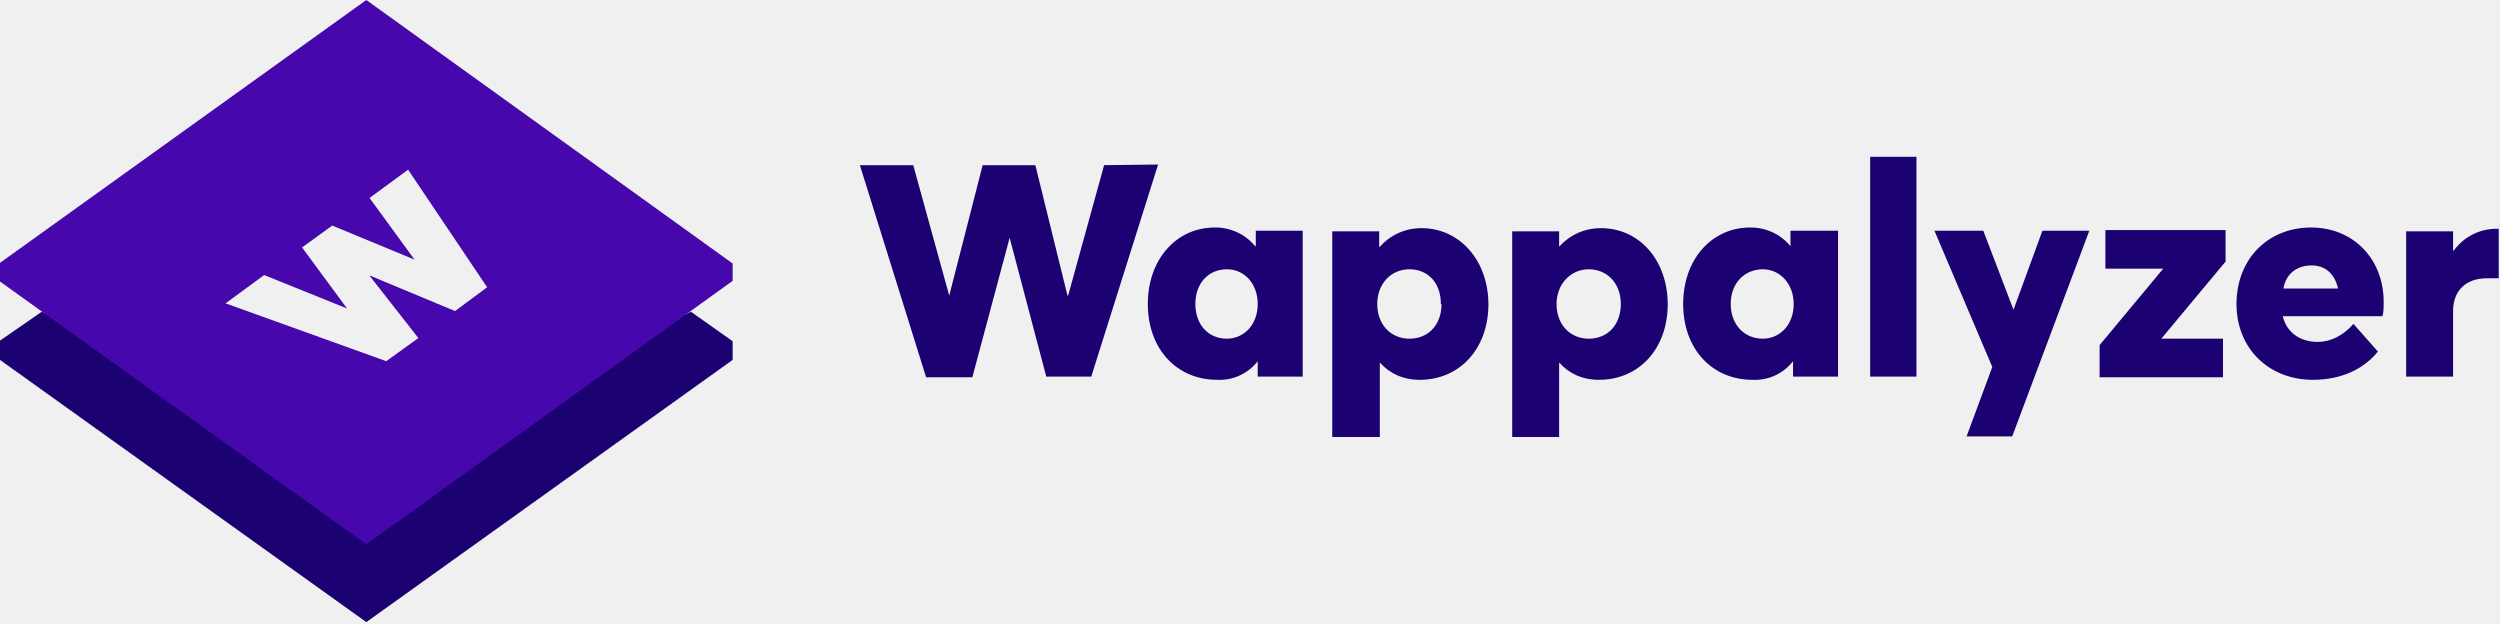
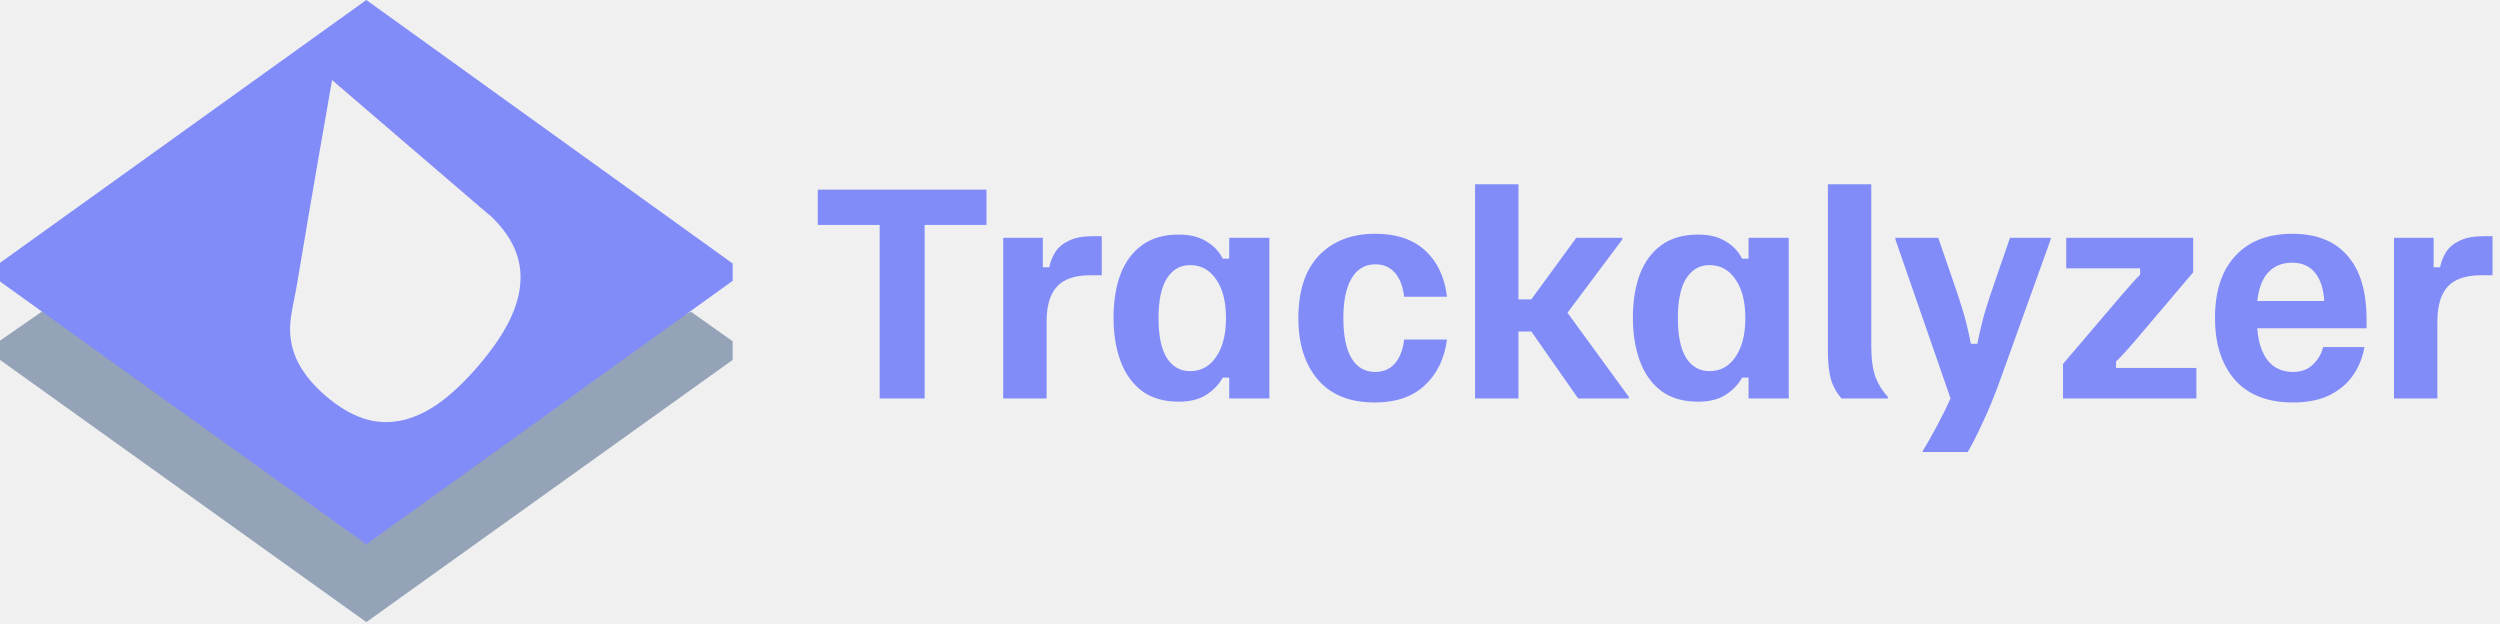
- <svg xmlns="http://www.w3.org/2000/svg" width="389" height="97">
-   <g fill="none" fill-rule="evenodd">
-     <path fill="#1C0172" d="M57 74.7L6.5 48.5 0 53v3l57 40.8L114 56v-2.9l-6.5-4.6z" />
-     <path fill="#4608AD" d="M57 0L0 40.9v2.9l57 40.9 57-41V41L57 0zm7.5 40.4l-7-9.6 6-4.4 12.3 18.3-5 3.7-13.2-5.5h-.1l7.6 9.7-5 3.6-25-9 6-4.4L54 48 47 38.5l4.7-3.4 12.8 5.3z" />
-     <g fill="#1C0172">
-       <path d="M190.9 52.7c2.6 0 4.8-2.1 4.8-5.4 0-3.1-2-5.4-4.8-5.4S186 44 186 47.3c0 3.2 2 5.4 4.9 5.4zm11.8-16.8v22.7h-7v-2.4a7.5 7.5 0 01-6.3 2.9c-6.3 0-10.8-4.8-10.8-11.8 0-7 4.5-11.9 10.4-11.9a8 8 0 016.3 2.9h.1v-2.4h7.3zM224.2 47.3c0-3.3-2-5.4-4.9-5.4-2.9 0-5 2.3-5 5.4 0 3.3 2.2 5.4 5 5.4 3 0 5-2.2 5-5.4m7.3 0c0 7-4.5 11.8-10.7 11.8-2.6 0-4.7-1-6.2-2.7V68h-7.4v-32h7.3v2.4h.1c1.7-1.9 4-2.9 6.5-2.9 5.9 0 10.4 5 10.4 11.9M252.2 47.3c0-3.3-2.2-5.4-5-5.4s-5 2.3-5 5.4c0 3.3 2.2 5.4 5 5.4 3 0 5-2.2 5-5.4m7.3 0c0 7-4.5 11.8-10.7 11.8-2.6 0-4.7-1-6.2-2.7V68h-7.3v-32h7.3v2.4c1.7-1.9 4-2.9 6.5-2.9 6 0 10.4 5 10.4 11.9M274.3 52.7c2.6 0 4.8-2.1 4.8-5.4 0-3.1-2.1-5.4-4.8-5.4-2.8 0-5 2.1-5 5.4 0 3.2 2.1 5.4 5 5.4zM286 35.9v22.7h-7v-2.4a7.5 7.5 0 01-6.3 2.9c-6.3 0-10.8-4.8-10.8-11.8 0-7 4.5-11.9 10.4-11.9a8 8 0 016.3 2.9v-2.4h7.4zM291 58.6h7.2V24.4H291zM325.1 35.9l-12 32H306l4-10.8-9-21.2h7.6l4.7 12.3 4.5-12.3zM336.3 52.7h9.6v6h-19.2v-5l9.9-11.9h-9v-6h18.7v4.9zM355.3 44.9h8.5c-.5-2.3-2-3.6-4.1-3.6-2.2 0-4 1.2-4.4 3.6zm15.6 2.1c0 .7 0 1.7-.2 2.2h-15.5c.6 2.6 2.8 4 5.4 4 2.1 0 4-1 5.6-2.8l3.8 4.3c-2 2.5-5.4 4.4-10.1 4.4-6.8 0-11.9-4.8-11.9-11.8 0-7 4.9-11.9 11.6-11.9 6.6 0 11.3 4.9 11.3 11.6zM388.8 35.5v7.8H387c-3.5 0-5.3 2.1-5.3 5.1v10.2h-7.3V36h7.3v3h.1a8.2 8.2 0 016.9-3.4M180.2 25.6l-10.4 33h-7L157.1 37l-5.8 21.7h-7.2l-10.3-33h8.3l5.6 20.3 5.2-20.3h8.2l5 20.3h.1l5.6-20.3z" />
-     </g>
+ <svg xmlns="http://www.w3.org/2000/svg" width="389" height="97" viewBox="0 0 389 97" fill="none">
+   <g clip-path="url(#clip0_127_3)">
+     <path fill-rule="evenodd" clip-rule="evenodd" d="M57 74.7L6.5 48.5L0 53V56L57 96.8L114 56V53.1L107.5 48.5L57 74.7Z" fill="#94A3B8" />
+     <path fill-rule="evenodd" clip-rule="evenodd" d="M76.446 33.691C76.13 33.387 75.798 33.085 75.45 32.786L70.465 28.506L51.683 12.38L51.675 12.423L76.446 33.691Z" fill="url(#paint0_linear_127_3)" />
+     <path fill-rule="evenodd" clip-rule="evenodd" d="M76.446 33.691C76.13 33.387 75.798 33.085 75.45 32.786L70.465 28.506L51.683 12.38L51.675 12.423L76.446 33.691Z" fill="url(#paint1_linear_127_3)" />
+     <path fill-rule="evenodd" clip-rule="evenodd" d="M0 40.9L57 0L114 41V43.7L57 84.7L0 43.8V40.9ZM79.713 37.947C80.643 39.723 81.068 41.611 80.988 43.61C80.919 45.597 80.339 47.702 79.249 49.925C78.156 52.123 76.543 54.466 74.408 56.952C72.274 59.438 70.197 61.393 68.177 62.819C66.156 64.22 64.169 65.105 62.216 65.474C60.263 65.842 58.332 65.708 56.425 65.07C54.516 64.409 52.606 63.257 50.696 61.617C48.785 59.977 47.365 58.269 46.435 56.493C45.503 54.693 45.072 52.8 45.141 50.813C45.186 49.515 45.461 48.139 45.768 46.599C45.931 45.782 46.103 44.918 46.255 43.996C48.237 31.976 51.497 13.435 51.675 12.423L76.446 33.691C77.862 35.056 78.951 36.475 79.713 37.947Z" fill="#818CF8" />
+     <path d="M136.875 62V35H127.25V29.5H153.5V35H143.875V62H136.875ZM156.1 62V37H162.266V41.583H163.266C163.433 40.75 163.738 39.972 164.183 39.25C164.655 38.5 165.363 37.903 166.308 37.458C167.252 36.986 168.516 36.75 170.1 36.75H171.433V42.833H169.6C167.238 42.833 165.516 43.431 164.433 44.625C163.377 45.819 162.85 47.611 162.85 50V62H156.1ZM183.433 62.5C181.1 62.5 179.183 61.944 177.683 60.833C176.183 59.694 175.072 58.139 174.35 56.167C173.627 54.194 173.266 51.958 173.266 49.458C173.266 46.875 173.627 44.611 174.35 42.667C175.1 40.722 176.225 39.208 177.725 38.125C179.225 37.042 181.113 36.5 183.391 36.5C185.141 36.5 186.572 36.847 187.683 37.542C188.822 38.208 189.683 39.111 190.266 40.25H191.266V37H197.516V62H191.266V58.75H190.266C189.683 59.806 188.836 60.694 187.725 61.417C186.613 62.139 185.183 62.5 183.433 62.5ZM185.183 57.75C186.877 57.75 188.225 57.014 189.225 55.542C190.252 54.042 190.766 52.028 190.766 49.5C190.766 46.944 190.252 44.931 189.225 43.458C188.225 41.986 186.877 41.25 185.183 41.25C183.655 41.25 182.447 41.944 181.558 43.333C180.697 44.694 180.266 46.75 180.266 49.5C180.266 52.25 180.697 54.319 181.558 55.708C182.447 57.069 183.655 57.75 185.183 57.75ZM213.901 62.625C210.04 62.625 207.095 61.444 205.068 59.083C203.04 56.722 202.026 53.528 202.026 49.5C202.026 45.25 203.095 42 205.234 39.75C207.401 37.5 210.318 36.375 213.984 36.375C217.29 36.375 219.887 37.25 221.776 39C223.665 40.75 224.79 43.139 225.151 46.167H218.484C218.29 44.528 217.804 43.278 217.026 42.417C216.248 41.556 215.248 41.125 214.026 41.125C212.415 41.125 211.179 41.847 210.318 43.292C209.457 44.736 209.026 46.806 209.026 49.5C209.026 52.194 209.443 54.264 210.276 55.708C211.137 57.153 212.373 57.875 213.984 57.875C215.234 57.875 216.248 57.444 217.026 56.583C217.804 55.694 218.29 54.444 218.484 52.833H225.151C224.762 55.806 223.609 58.181 221.693 59.958C219.804 61.736 217.207 62.625 213.901 62.625ZM229.523 62V28.667H236.273V46.583H238.273L245.273 37H252.439V37.25L243.898 48.667L253.439 61.75V62H245.564L238.273 51.583H236.273V62H229.523ZM264.243 62.5C261.91 62.5 259.993 61.944 258.493 60.833C256.993 59.694 255.882 58.139 255.16 56.167C254.438 54.194 254.077 51.958 254.077 49.458C254.077 46.875 254.438 44.611 255.16 42.667C255.91 40.722 257.035 39.208 258.535 38.125C260.035 37.042 261.924 36.5 264.202 36.5C265.952 36.5 267.382 36.847 268.493 37.542C269.632 38.208 270.493 39.111 271.077 40.25H272.077V37H278.327V62H272.077V58.75H271.077C270.493 59.806 269.646 60.694 268.535 61.417C267.424 62.139 265.993 62.5 264.243 62.5ZM265.993 57.75C267.688 57.75 269.035 57.014 270.035 55.542C271.063 54.042 271.577 52.028 271.577 49.5C271.577 46.944 271.063 44.931 270.035 43.458C269.035 41.986 267.688 41.25 265.993 41.25C264.466 41.25 263.257 41.944 262.368 43.333C261.507 44.694 261.077 46.75 261.077 49.5C261.077 52.25 261.507 54.319 262.368 55.708C263.257 57.069 264.466 57.75 265.993 57.75ZM286.545 62C285.767 61.111 285.212 60.111 284.878 59C284.573 57.861 284.42 56.375 284.42 54.542V28.667H291.17V53.833C291.17 55.944 291.406 57.597 291.878 58.792C292.35 59.958 292.975 60.944 293.753 61.75V62H286.545ZM299.131 70.333V70.25C299.825 69.111 300.575 67.792 301.381 66.292C302.186 64.792 302.895 63.361 303.506 62L294.923 37.25V37H301.589L304.173 44.5C304.589 45.694 305.006 46.972 305.423 48.333C305.839 49.694 306.256 51.417 306.673 53.5H307.673C308.089 51.417 308.506 49.694 308.923 48.333C309.339 46.972 309.756 45.694 310.173 44.5L312.756 37H319.089V37.25L311.423 58.583C310.423 61.389 309.45 63.778 308.506 65.75C307.589 67.75 306.811 69.278 306.173 70.333H299.131ZM321.006 62V56.625L330.131 45.917C330.659 45.306 331.159 44.736 331.631 44.208C332.103 43.653 332.561 43.167 333.006 42.75V41.75H321.506V37H341.256V42.375L332.173 53.083C331.645 53.694 331.131 54.278 330.631 54.833C330.159 55.361 329.7 55.833 329.256 56.25V57.25H341.756V62H321.006ZM356.778 62.625C352.834 62.625 349.82 61.444 347.736 59.083C345.681 56.722 344.653 53.514 344.653 49.458C344.653 46.736 345.111 44.403 346.028 42.458C346.972 40.514 348.334 39.014 350.111 37.958C351.917 36.903 354.111 36.375 356.695 36.375C360.417 36.375 363.264 37.5 365.236 39.75C367.236 42 368.236 45.306 368.236 49.667V51.083H351.236C351.375 53.194 351.917 54.861 352.861 56.083C353.834 57.278 355.139 57.875 356.778 57.875C358.084 57.875 359.125 57.486 359.903 56.708C360.709 55.931 361.236 55.028 361.486 54H367.903C367.653 55.528 367.097 56.944 366.236 58.25C365.375 59.556 364.167 60.611 362.611 61.417C361.056 62.222 359.111 62.625 356.778 62.625ZM351.236 46.833H361.653C361.542 44.944 361.07 43.486 360.236 42.458C359.403 41.403 358.209 40.875 356.653 40.875C355.125 40.875 353.889 41.375 352.945 42.375C352.028 43.347 351.459 44.833 351.236 46.833ZM372.506 62V37H378.673V41.583H379.673C379.839 40.75 380.145 39.972 380.589 39.25C381.061 38.5 381.77 37.903 382.714 37.458C383.659 36.986 384.923 36.75 386.506 36.75H387.839V42.833H386.006C383.645 42.833 381.923 43.431 380.839 44.625C379.784 45.819 379.256 47.611 379.256 50V62H372.506Z" fill="#818CF8" />
  </g>
+   <defs>
+     <linearGradient id="paint0_linear_127_3" x1="-1.69873e-06" y1="84.7" x2="121.386" y2="72.299" gradientUnits="userSpaceOnUse">
+       <stop stop-color="#020024" />
+       <stop offset="0.307" stop-color="#283688" />
+       <stop offset="1" stop-color="#AD96FE" />
+     </linearGradient>
+     <linearGradient id="paint1_linear_127_3" x1="62.136" y1="-5.14598e-06" x2="104.643" y2="78.823" gradientUnits="userSpaceOnUse">
+       <stop stop-color="#B338FF" stop-opacity="0.71" />
+       <stop offset="1" stop-color="white" stop-opacity="0" />
+     </linearGradient>
+     <clipPath id="clip0_127_3">
+       <rect width="389" height="97" fill="white" />
+     </clipPath>
+   </defs>
</svg>
